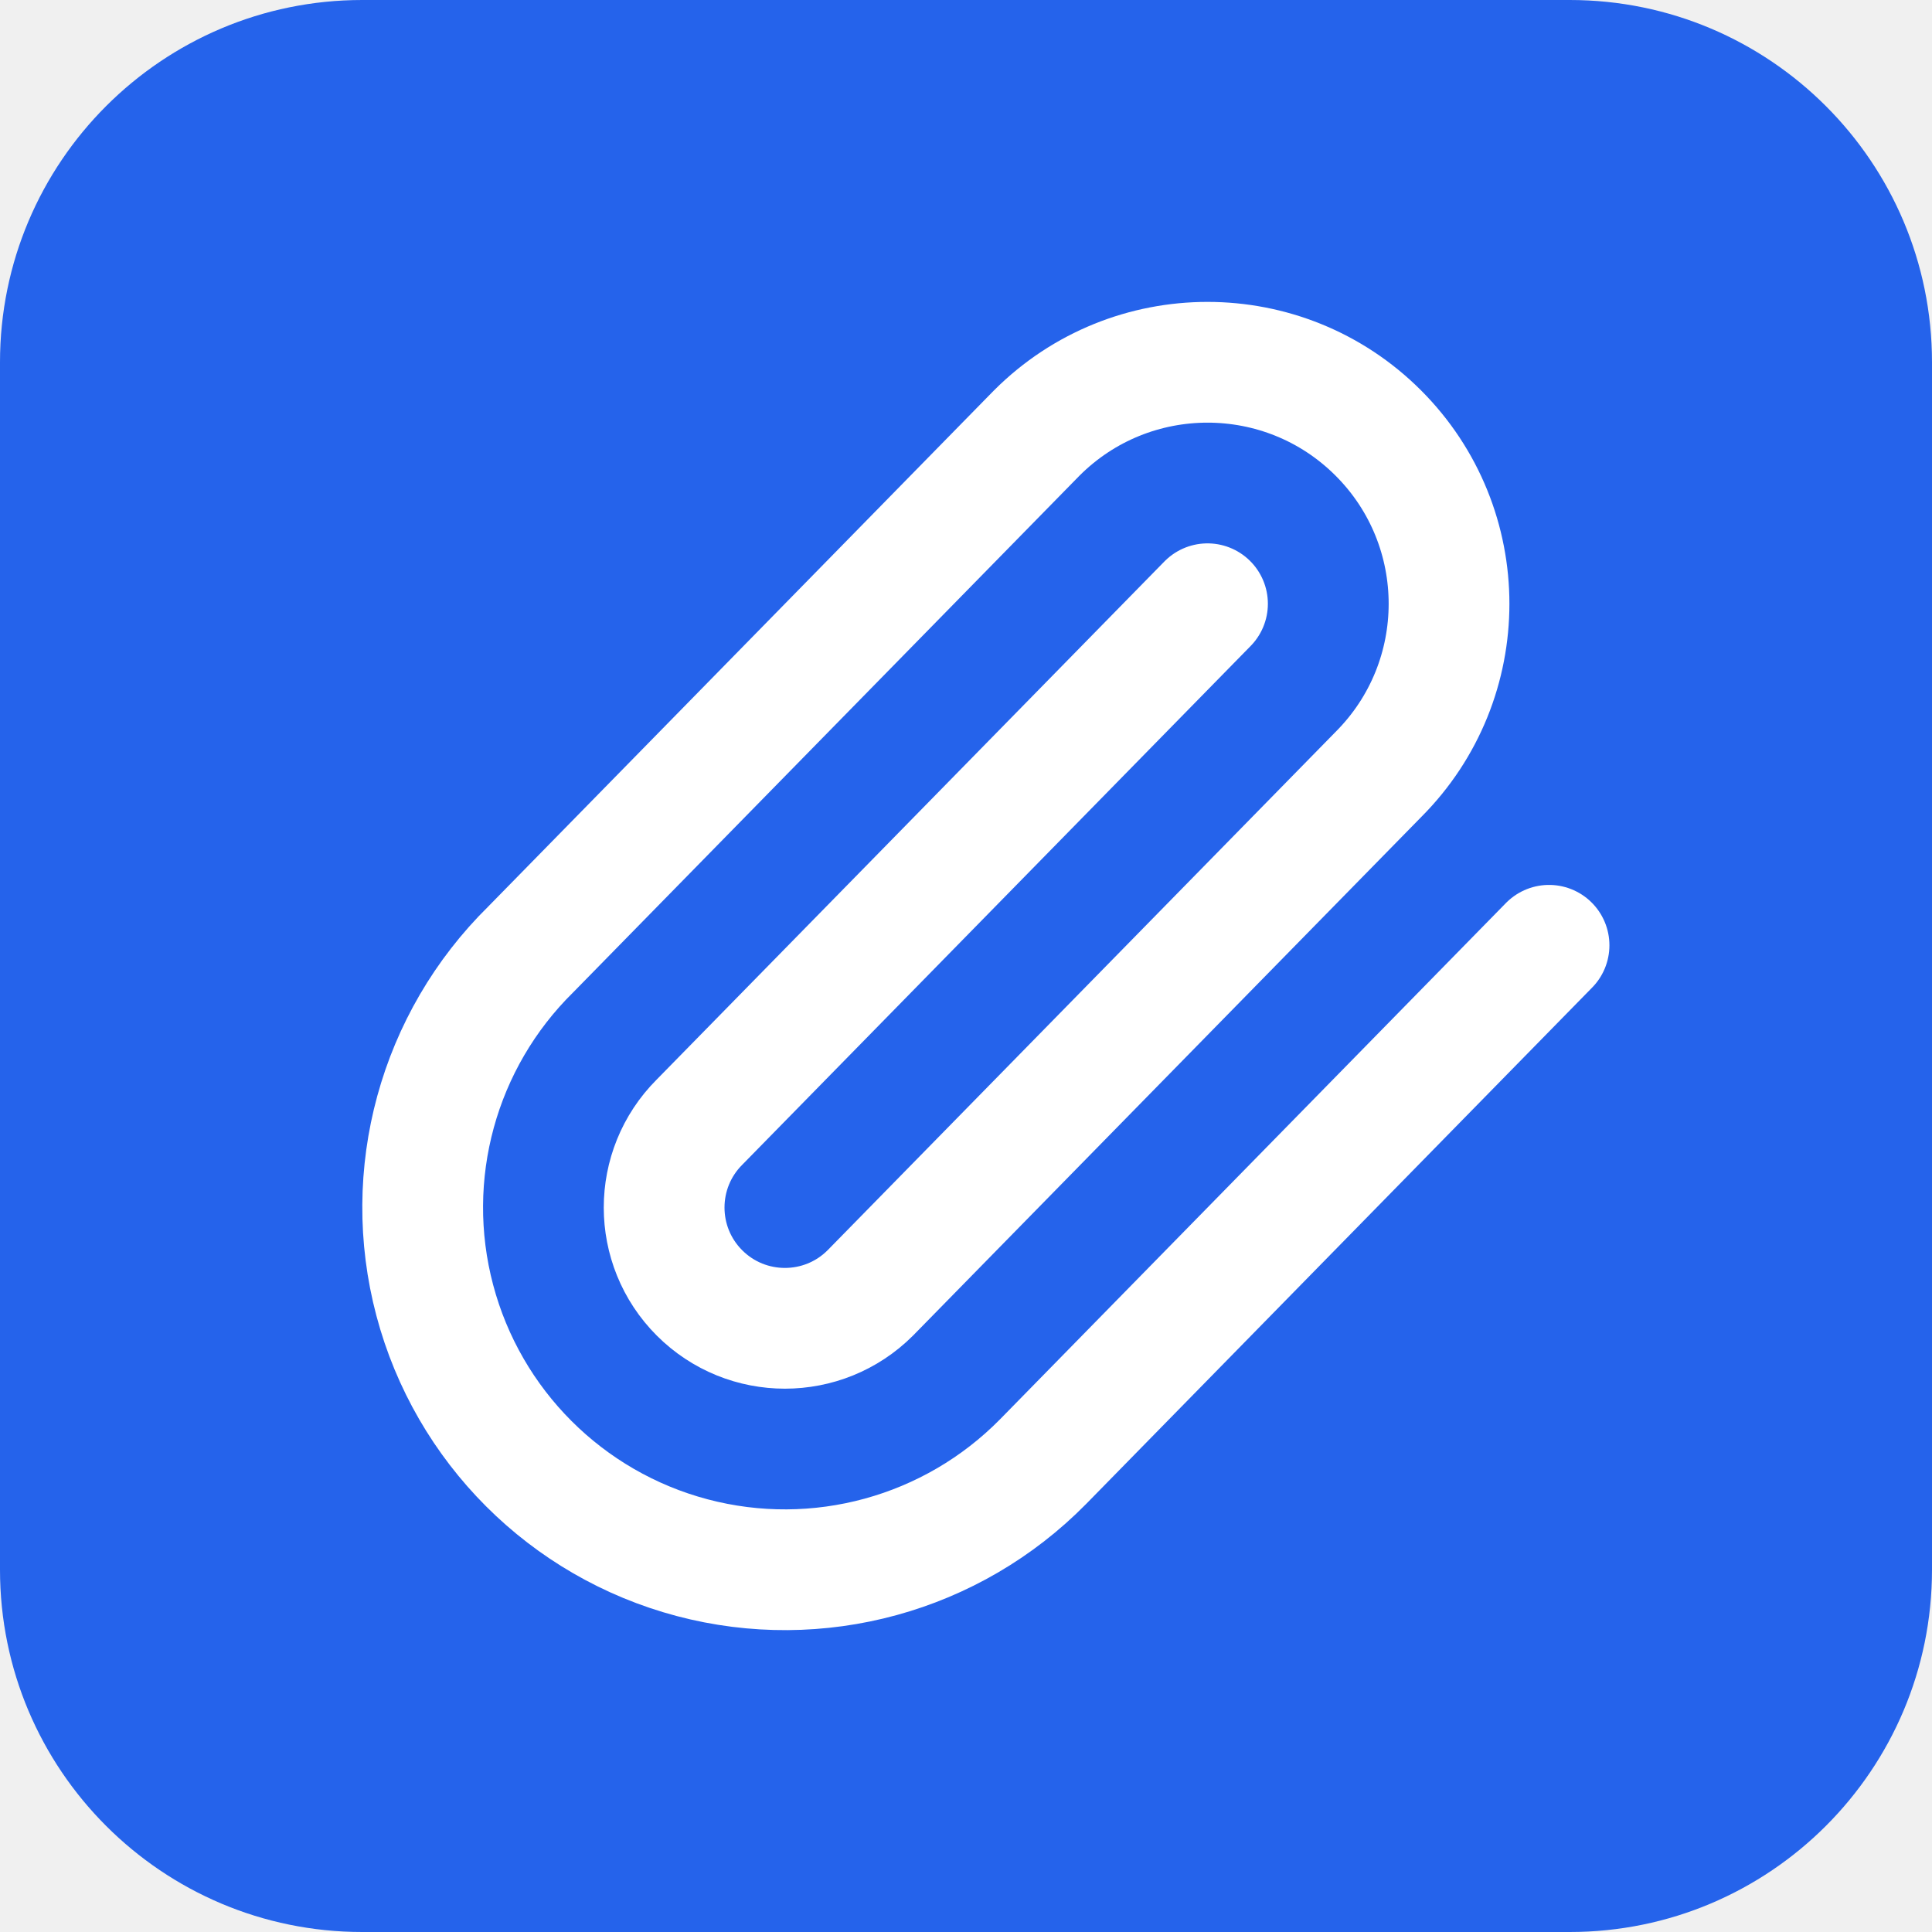
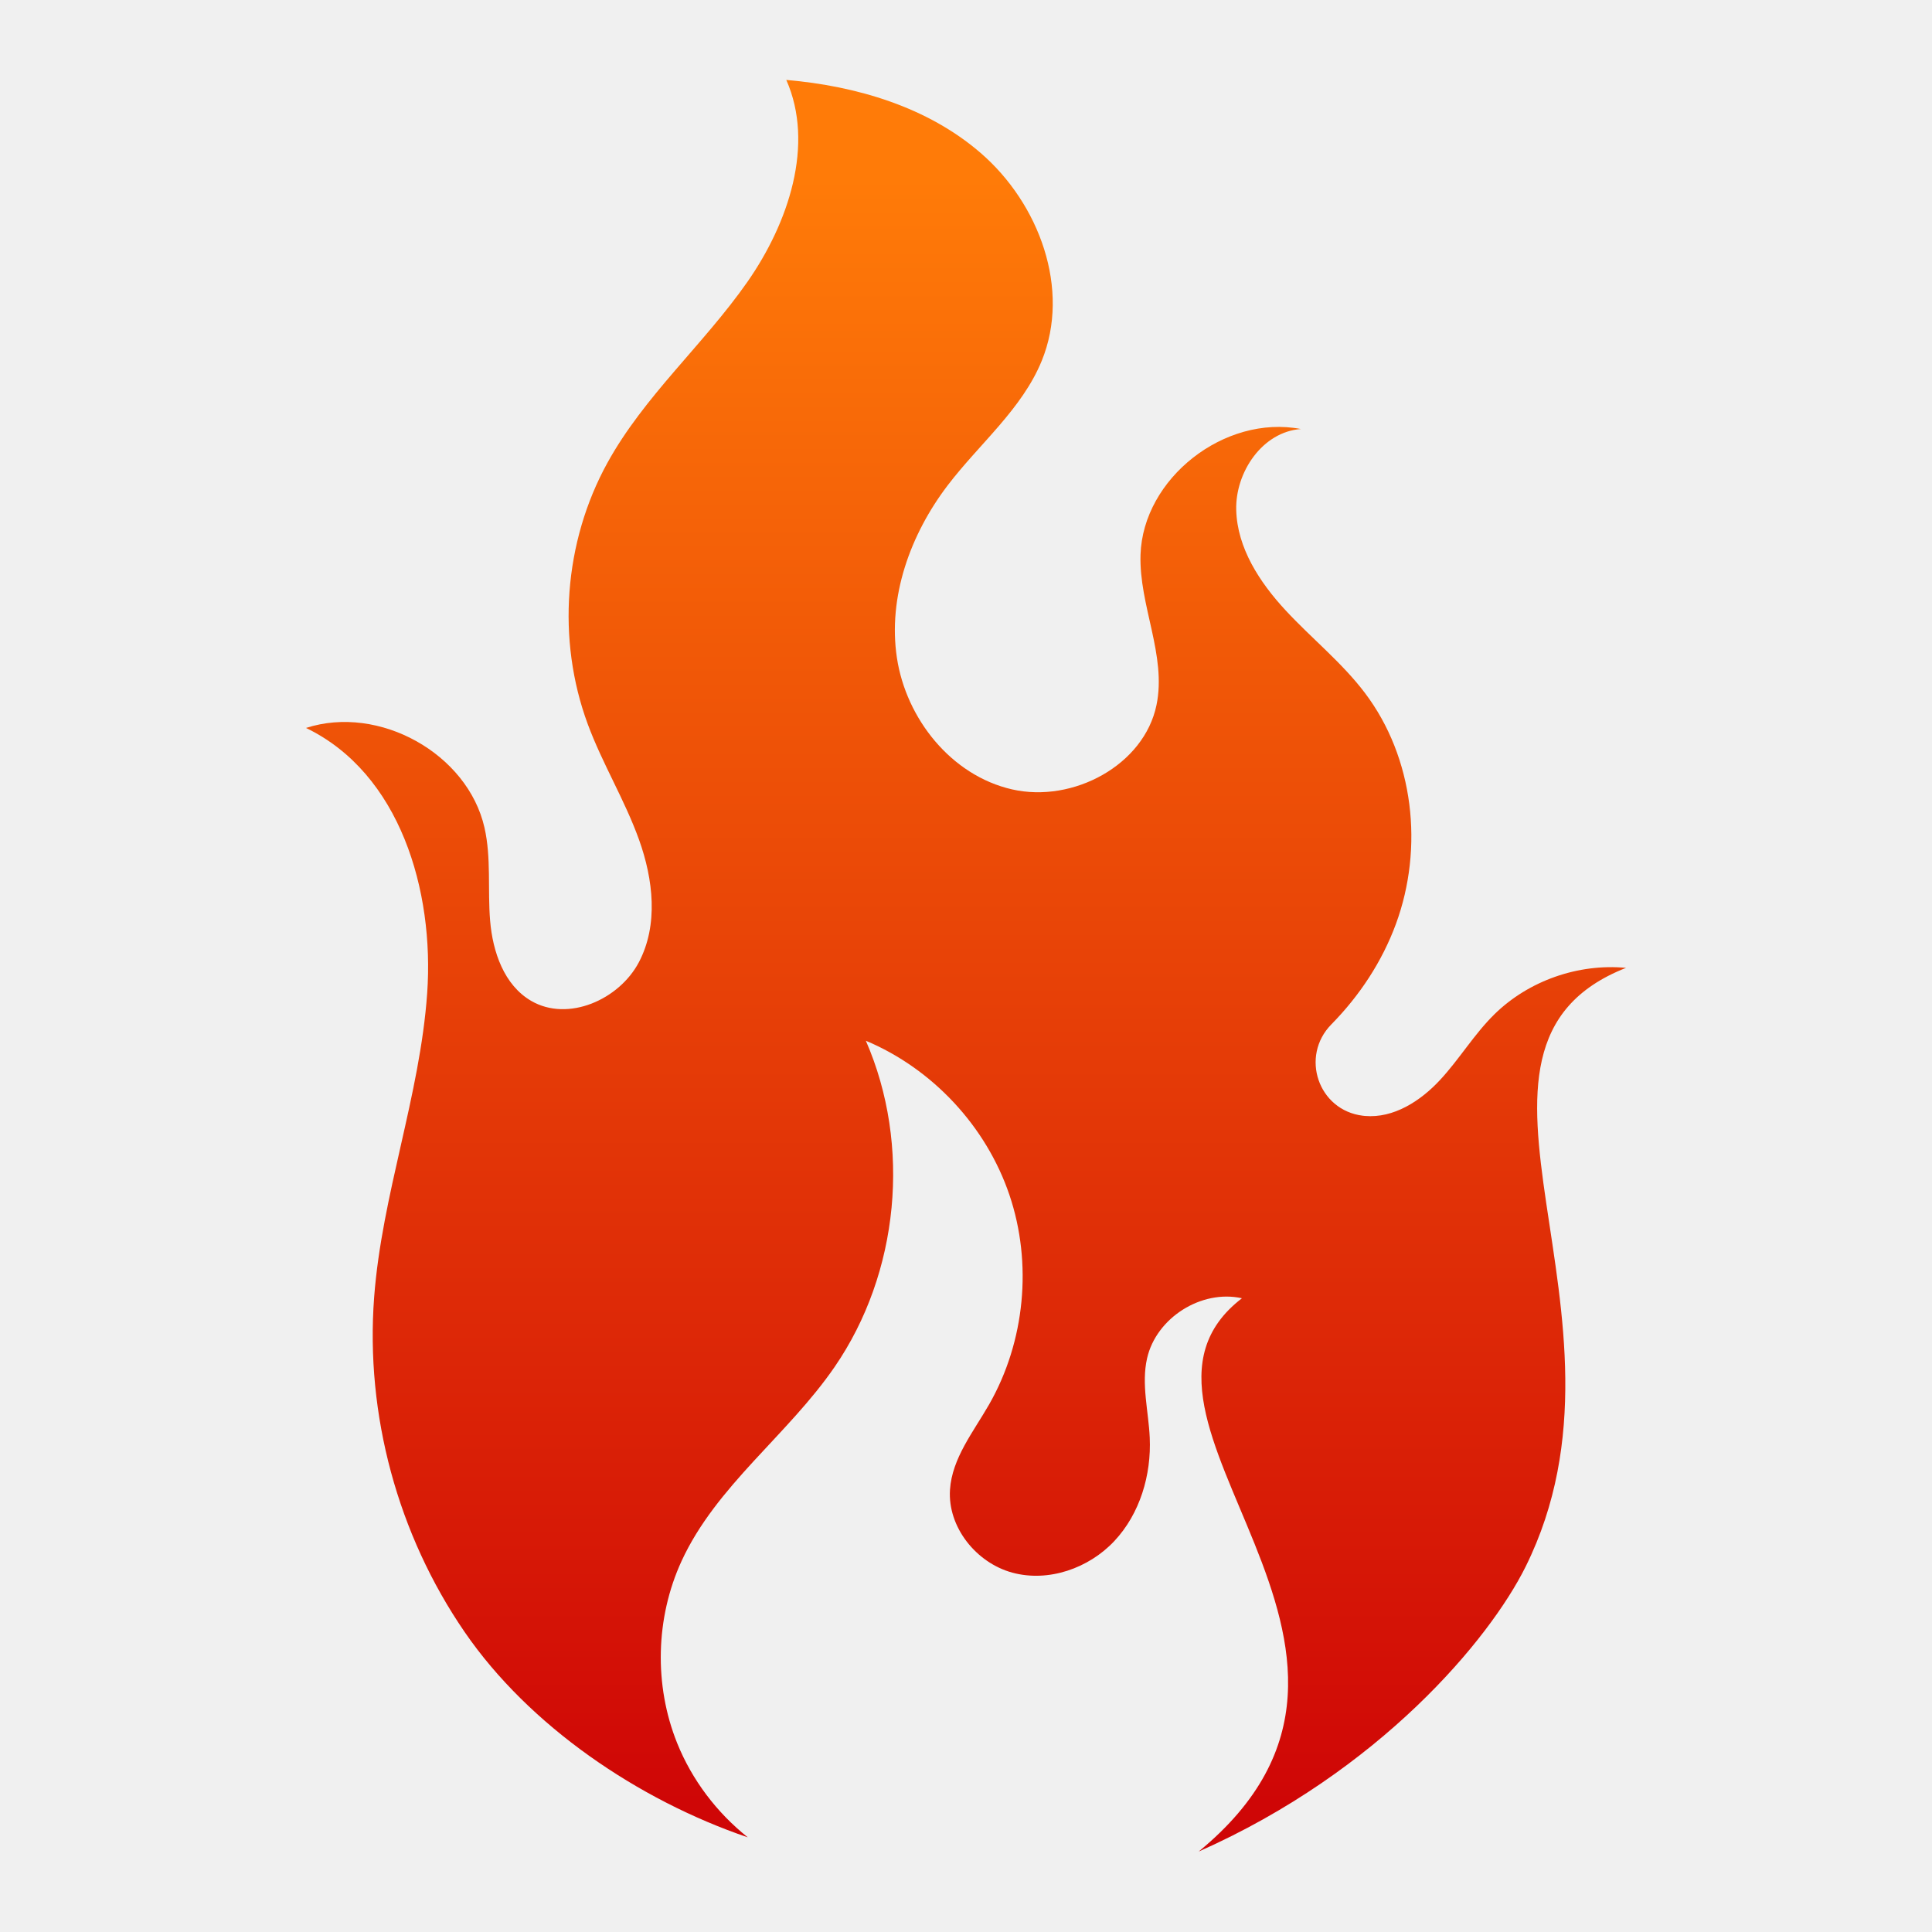
- <svg xmlns="http://www.w3.org/2000/svg" viewBox="-4 -4 32 32" fill="none" stroke-linecap="round" stroke-linejoin="round">
-   <rect x="-4" y="-4" width="32" height="32" rx="6" fill="#2563EB" />
-   <path stroke="#ffffff" stroke-width="2" d="m16 6-8.414 8.586a2 2 0 0 0 2.829 2.829l8.414-8.586a4 4 0 1 0-5.657-5.657l-8.379 8.551a6 6 0 1 0 8.485 8.485l8.379-8.551" />
+ <svg xmlns="http://www.w3.org/2000/svg" width="846" height="846" viewBox="0 0 846 846" fill="none">
+   <g clip-path="url(#clip0_4_43)">
+     <path d="M668.063 685.999C652.301 717.778 604.265 775.595 524.878 810.774C632.88 722.178 475.836 620.682 543.832 568.491C526.061 564.543 506.298 577.064 502.283 594.817C499.72 606.155 502.927 617.902 503.456 629.51C504.201 645.887 499.167 662.847 487.958 674.806C476.75 686.764 459.065 692.948 443.25 688.635C427.44 684.317 414.914 668.67 415.991 652.316C416.899 638.507 426.257 626.99 433.128 614.979C448.851 587.484 452.164 553.195 441.999 523.2C431.83 493.2 408.35 467.995 379.148 455.728C399.113 501.509 393.752 557.422 365.459 598.577C344.946 628.419 313.557 650.682 298.439 683.586C287.033 708.407 286.317 737.931 296.511 763.271C303.002 779.408 313.85 793.704 327.439 804.547C279.402 788.198 231.698 755.746 203.482 714.663C174.16 671.964 159.956 619.436 163.832 568.058C167.226 523.114 183.892 479.881 187.056 434.917C190.225 389.959 175.151 338.614 134 318.76C166.043 308.398 204.771 330.026 212.142 362.387C215.171 375.702 213.488 389.574 214.618 403.172C215.753 416.766 220.691 431.374 232.645 438.298C248.773 447.65 271.141 437.706 279.753 421.362C288.37 405.019 286.052 385.044 279.821 367.686C273.589 350.327 263.77 334.392 257.375 317.096C243.68 280.057 246.892 237.324 265.977 202.67C282.061 173.464 308.109 150.854 327.246 123.48C345.307 97.649 356.799 63.235 344.306 35C375.244 37.669 406.153 46.896 429.363 66.933C455.122 89.162 468.936 126.73 456.16 158.005C447.539 179.118 428.829 194.347 414.966 212.551C398.565 234.093 388.727 261.468 392.751 288.073C396.781 314.683 416.51 339.581 443.163 345.663C469.816 351.751 501.009 335.056 506.428 308.682C510.9 286.952 498.725 265.088 499.422 242.921C500.48 209.469 536.235 181.426 569.644 187.865C552.81 189.077 540.89 206.748 541.327 223.337C541.765 239.926 551.531 254.928 562.893 267.199C574.251 279.475 587.551 290.054 597.629 303.363C619.176 331.81 623.518 371.249 611.256 404.6C605.198 421.069 595.364 435.98 582.983 448.569C569.25 462.528 577.189 486.195 596.793 488.565C597.096 488.604 597.398 488.633 597.701 488.661C610.266 489.748 622.018 482.117 630.529 472.962C639.044 463.811 645.473 452.896 654.402 444.13C669.318 429.489 691.043 421.829 712.022 423.815C622.826 458.878 722.663 575.872 668.063 685.999Z" fill="url(#paint0_linear_4_43)" />
+   </g>
+   <defs>
+     <linearGradient id="paint0_linear_4_43" x1="423.011" y1="77.956" x2="423.011" y2="789.538" gradientUnits="userSpaceOnUse">
+       <stop stop-color="#FF7B08" />
+       <stop offset="1" stop-color="#CF0606" />
+     </linearGradient>
+     <clipPath id="clip0_4_43">
+       <rect width="846" height="846" fill="white" />
+     </clipPath>
+   </defs>
</svg>
